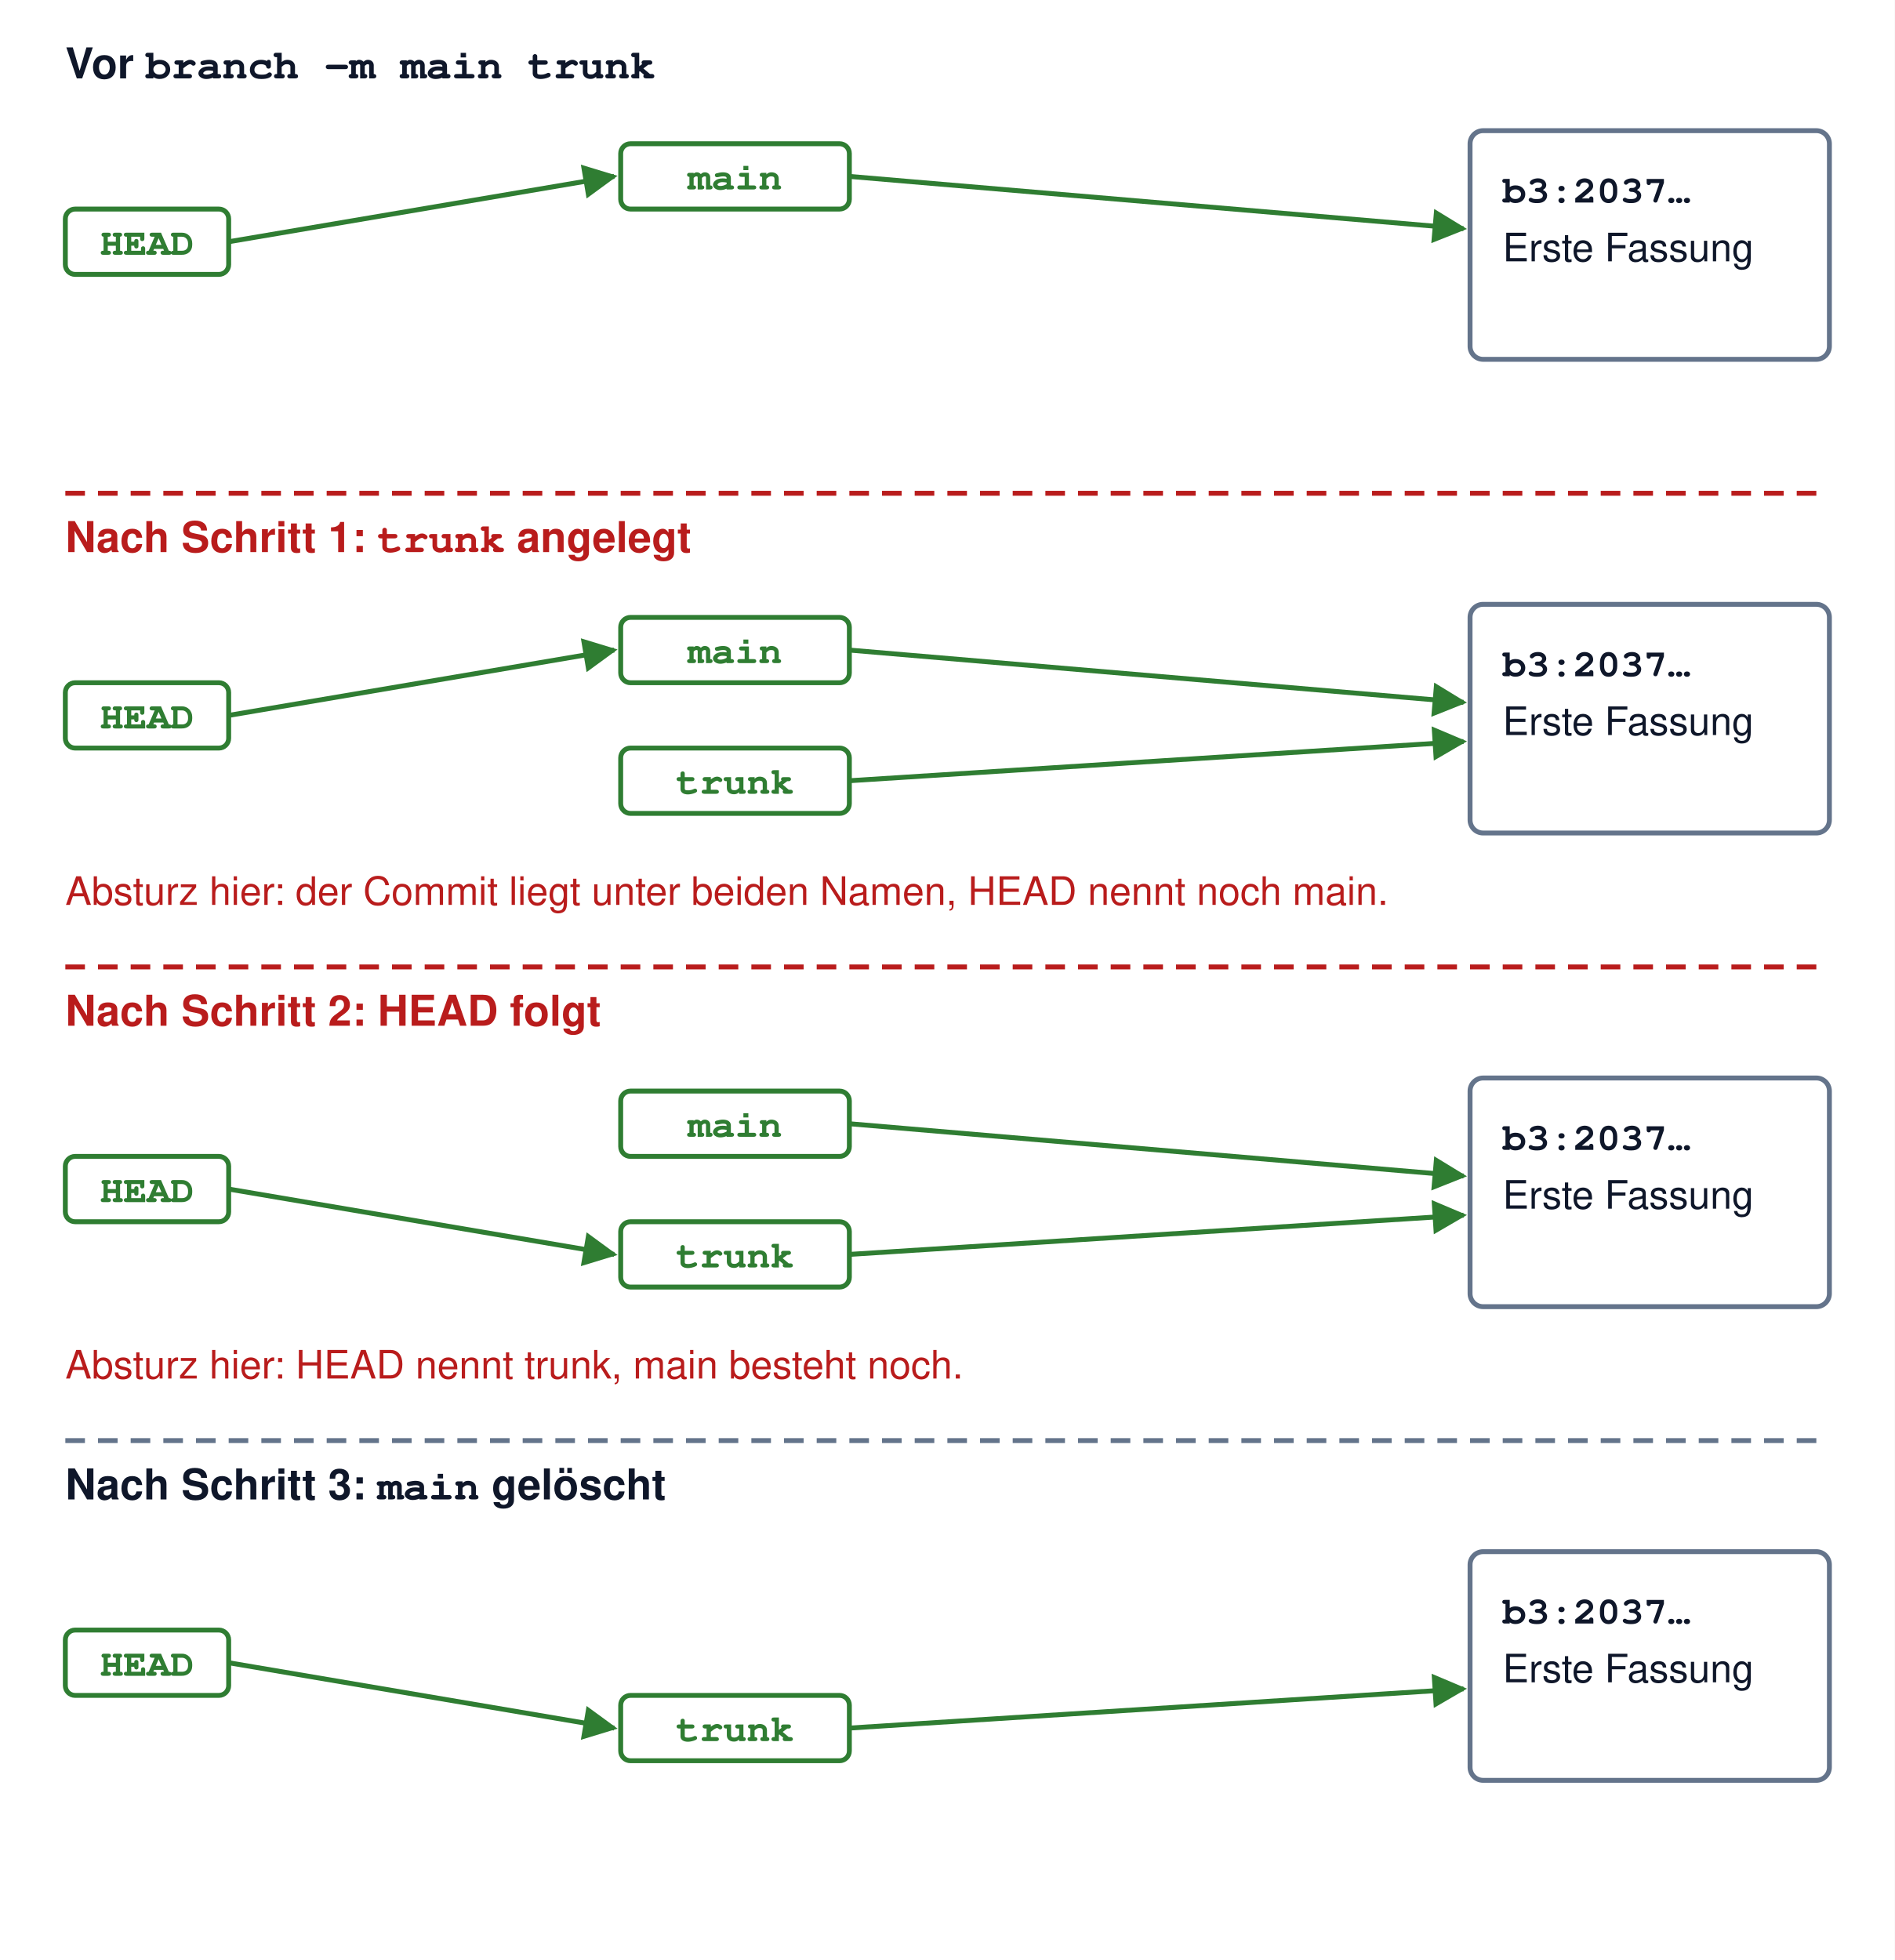
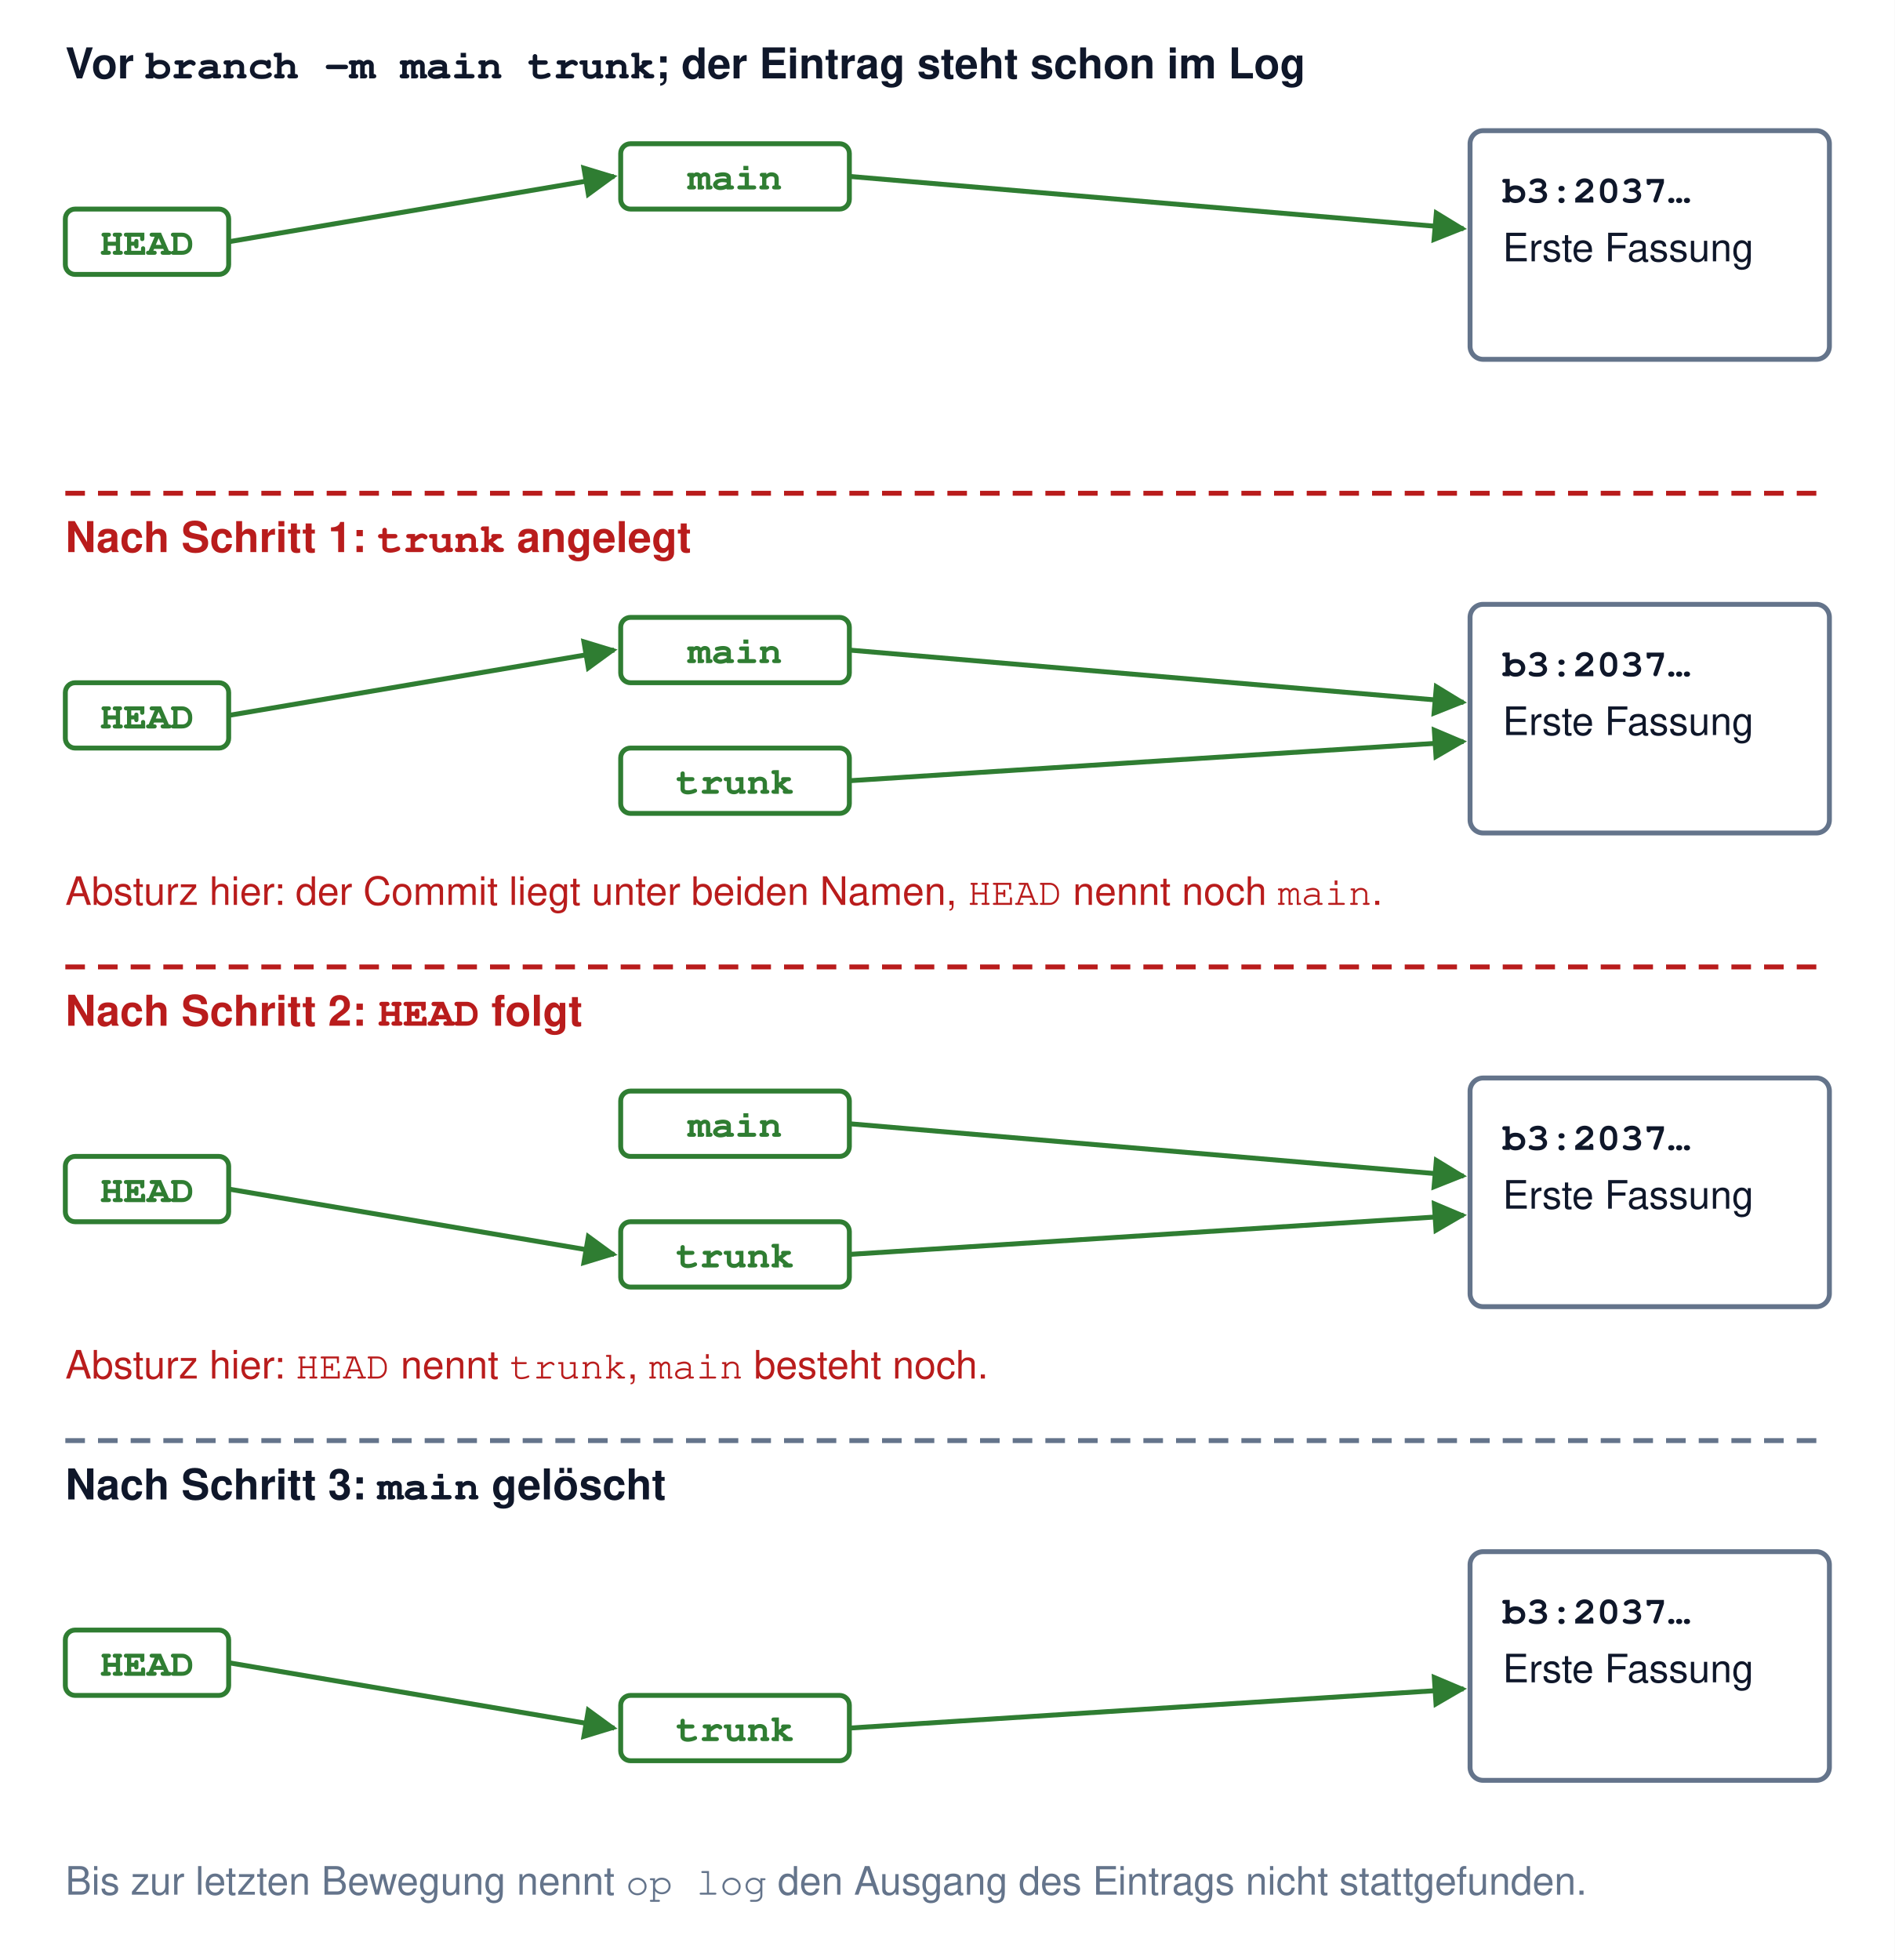
<svg xmlns="http://www.w3.org/2000/svg" viewBox="0 0 580 600" font-family="Helvetica, Arial, sans-serif">
  <defs>
    <marker id="arrow-green" viewBox="0 0 10 10" refX="9" refY="5" markerWidth="7" markerHeight="7" orient="auto">
      <path d="M0,0 L10,5 L0,10 z" fill="#2F7D32" />
    </marker>
  </defs>
  <rect x="0" y="0" width="580" height="600" fill="#FFFFFF" />
-   <text x="20" y="24" font-size="13" font-weight="bold" fill="#0F172A">Vor <tspan font-family="Courier, monospace">branch -m main trunk</tspan>
-   </text>
+   <text x="20" y="24" font-size="13" font-weight="bold" fill="#0F172A">Vor <tspan font-family="Courier, monospace">branch -m main trunk</tspan>; der Eintrag steht schon im Log</text>
  <rect x="450" y="40" width="110" height="70" rx="4" stroke="#64748B" stroke-width="1.5" fill="#FFFFFF" />
  <text x="460" y="62" font-family="Courier, monospace" font-size="12" font-weight="bold" fill="#0F172A">b3:2037…</text>
  <text x="460" y="80" font-size="12" fill="#0F172A">Erste Fassung</text>
  <rect x="20" y="64" width="50" height="20" rx="3" stroke="#2F7D32" stroke-width="1.5" fill="#FFFFFF" />
  <text x="45" y="78" font-family="Courier, monospace" font-size="12" font-weight="bold" fill="#2F7D32" text-anchor="middle">HEAD</text>
  <rect x="190" y="44" width="70" height="20" rx="3" stroke="#2F7D32" stroke-width="1.5" fill="#FFFFFF" />
  <text x="225" y="58" font-family="Courier, monospace" font-size="12" font-weight="bold" fill="#2F7D32" text-anchor="middle">main</text>
  <line x1="260" y1="54" x2="448" y2="70" stroke="#2F7D32" stroke-width="1.5" marker-end="url(#arrow-green)" />
  <line x1="70" y1="74" x2="188" y2="54" stroke="#2F7D32" stroke-width="1.5" marker-end="url(#arrow-green)" />
  <line x1="20" y1="151" x2="560" y2="151" stroke="#B91C1C" stroke-width="1.5" stroke-dasharray="6 4" />
  <text x="20" y="169" font-size="13" font-weight="bold" fill="#B91C1C">Nach Schritt 1: <tspan font-family="Courier, monospace">trunk</tspan> angelegt</text>
  <rect x="450" y="185" width="110" height="70" rx="4" stroke="#64748B" stroke-width="1.5" fill="#FFFFFF" />
  <text x="460" y="207" font-family="Courier, monospace" font-size="12" font-weight="bold" fill="#0F172A">b3:2037…</text>
  <text x="460" y="225" font-size="12" fill="#0F172A">Erste Fassung</text>
  <rect x="20" y="209" width="50" height="20" rx="3" stroke="#2F7D32" stroke-width="1.5" fill="#FFFFFF" />
  <text x="45" y="223" font-family="Courier, monospace" font-size="12" font-weight="bold" fill="#2F7D32" text-anchor="middle">HEAD</text>
  <rect x="190" y="189" width="70" height="20" rx="3" stroke="#2F7D32" stroke-width="1.5" fill="#FFFFFF" />
  <text x="225" y="203" font-family="Courier, monospace" font-size="12" font-weight="bold" fill="#2F7D32" text-anchor="middle">main</text>
  <line x1="260" y1="199" x2="448" y2="215" stroke="#2F7D32" stroke-width="1.5" marker-end="url(#arrow-green)" />
  <rect x="190" y="229" width="70" height="20" rx="3" stroke="#2F7D32" stroke-width="1.5" fill="#FFFFFF" />
  <text x="225" y="243" font-family="Courier, monospace" font-size="12" font-weight="bold" fill="#2F7D32" text-anchor="middle">trunk</text>
  <line x1="260" y1="239" x2="448" y2="227" stroke="#2F7D32" stroke-width="1.5" marker-end="url(#arrow-green)" />
  <line x1="70" y1="219" x2="188" y2="199" stroke="#2F7D32" stroke-width="1.5" marker-end="url(#arrow-green)" />
-   <text x="20" y="277" font-size="12" fill="#B91C1C">Absturz hier: der Commit liegt unter beiden Namen, HEAD nennt noch main.</text>
+   <text x="20" y="277" font-size="12" fill="#B91C1C">Absturz hier: der Commit liegt unter beiden Namen, <tspan font-family="Courier, monospace">HEAD</tspan> nennt noch <tspan font-family="Courier, monospace">main</tspan>.</text>
  <line x1="20" y1="296" x2="560" y2="296" stroke="#B91C1C" stroke-width="1.5" stroke-dasharray="6 4" />
-   <text x="20" y="314" font-size="13" font-weight="bold" fill="#B91C1C">Nach Schritt 2: HEAD folgt</text>
+   <text x="20" y="314" font-size="13" font-weight="bold" fill="#B91C1C">Nach Schritt 2: <tspan font-family="Courier, monospace">HEAD</tspan> folgt</text>
  <rect x="450" y="330" width="110" height="70" rx="4" stroke="#64748B" stroke-width="1.5" fill="#FFFFFF" />
  <text x="460" y="352" font-family="Courier, monospace" font-size="12" font-weight="bold" fill="#0F172A">b3:2037…</text>
  <text x="460" y="370" font-size="12" fill="#0F172A">Erste Fassung</text>
  <rect x="20" y="354" width="50" height="20" rx="3" stroke="#2F7D32" stroke-width="1.5" fill="#FFFFFF" />
  <text x="45" y="368" font-family="Courier, monospace" font-size="12" font-weight="bold" fill="#2F7D32" text-anchor="middle">HEAD</text>
  <rect x="190" y="334" width="70" height="20" rx="3" stroke="#2F7D32" stroke-width="1.5" fill="#FFFFFF" />
  <text x="225" y="348" font-family="Courier, monospace" font-size="12" font-weight="bold" fill="#2F7D32" text-anchor="middle">main</text>
  <line x1="260" y1="344" x2="448" y2="360" stroke="#2F7D32" stroke-width="1.5" marker-end="url(#arrow-green)" />
  <rect x="190" y="374" width="70" height="20" rx="3" stroke="#2F7D32" stroke-width="1.5" fill="#FFFFFF" />
  <text x="225" y="388" font-family="Courier, monospace" font-size="12" font-weight="bold" fill="#2F7D32" text-anchor="middle">trunk</text>
  <line x1="260" y1="384" x2="448" y2="372" stroke="#2F7D32" stroke-width="1.5" marker-end="url(#arrow-green)" />
  <line x1="70" y1="364" x2="188" y2="384" stroke="#2F7D32" stroke-width="1.5" marker-end="url(#arrow-green)" />
-   <text x="20" y="422" font-size="12" fill="#B91C1C">Absturz hier: HEAD nennt trunk, main besteht noch.</text>
+   <text x="20" y="422" font-size="12" fill="#B91C1C">Absturz hier: <tspan font-family="Courier, monospace">HEAD</tspan> nennt <tspan font-family="Courier, monospace">trunk</tspan>, <tspan font-family="Courier, monospace">main</tspan> besteht noch.</text>
  <line x1="20" y1="441" x2="560" y2="441" stroke="#64748B" stroke-width="1.5" stroke-dasharray="6 4" />
  <text x="20" y="459" font-size="13" font-weight="bold" fill="#0F172A">Nach Schritt 3: <tspan font-family="Courier, monospace">main</tspan> gelöscht</text>
  <rect x="450" y="475" width="110" height="70" rx="4" stroke="#64748B" stroke-width="1.5" fill="#FFFFFF" />
  <text x="460" y="497" font-family="Courier, monospace" font-size="12" font-weight="bold" fill="#0F172A">b3:2037…</text>
  <text x="460" y="515" font-size="12" fill="#0F172A">Erste Fassung</text>
  <rect x="20" y="499" width="50" height="20" rx="3" stroke="#2F7D32" stroke-width="1.5" fill="#FFFFFF" />
  <text x="45" y="513" font-family="Courier, monospace" font-size="12" font-weight="bold" fill="#2F7D32" text-anchor="middle">HEAD</text>
  <rect x="190" y="519" width="70" height="20" rx="3" stroke="#2F7D32" stroke-width="1.5" fill="#FFFFFF" />
  <text x="225" y="533" font-family="Courier, monospace" font-size="12" font-weight="bold" fill="#2F7D32" text-anchor="middle">trunk</text>
  <line x1="260" y1="529" x2="448" y2="517" stroke="#2F7D32" stroke-width="1.5" marker-end="url(#arrow-green)" />
  <line x1="70" y1="509" x2="188" y2="529" stroke="#2F7D32" stroke-width="1.5" marker-end="url(#arrow-green)" />
+   <text x="20" y="580" font-size="12" fill="#64748B">Bis zur letzten Bewegung nennt <tspan font-family="Courier, monospace">op log</tspan> den Ausgang des Eintrags nicht stattgefunden.</text>
</svg>
